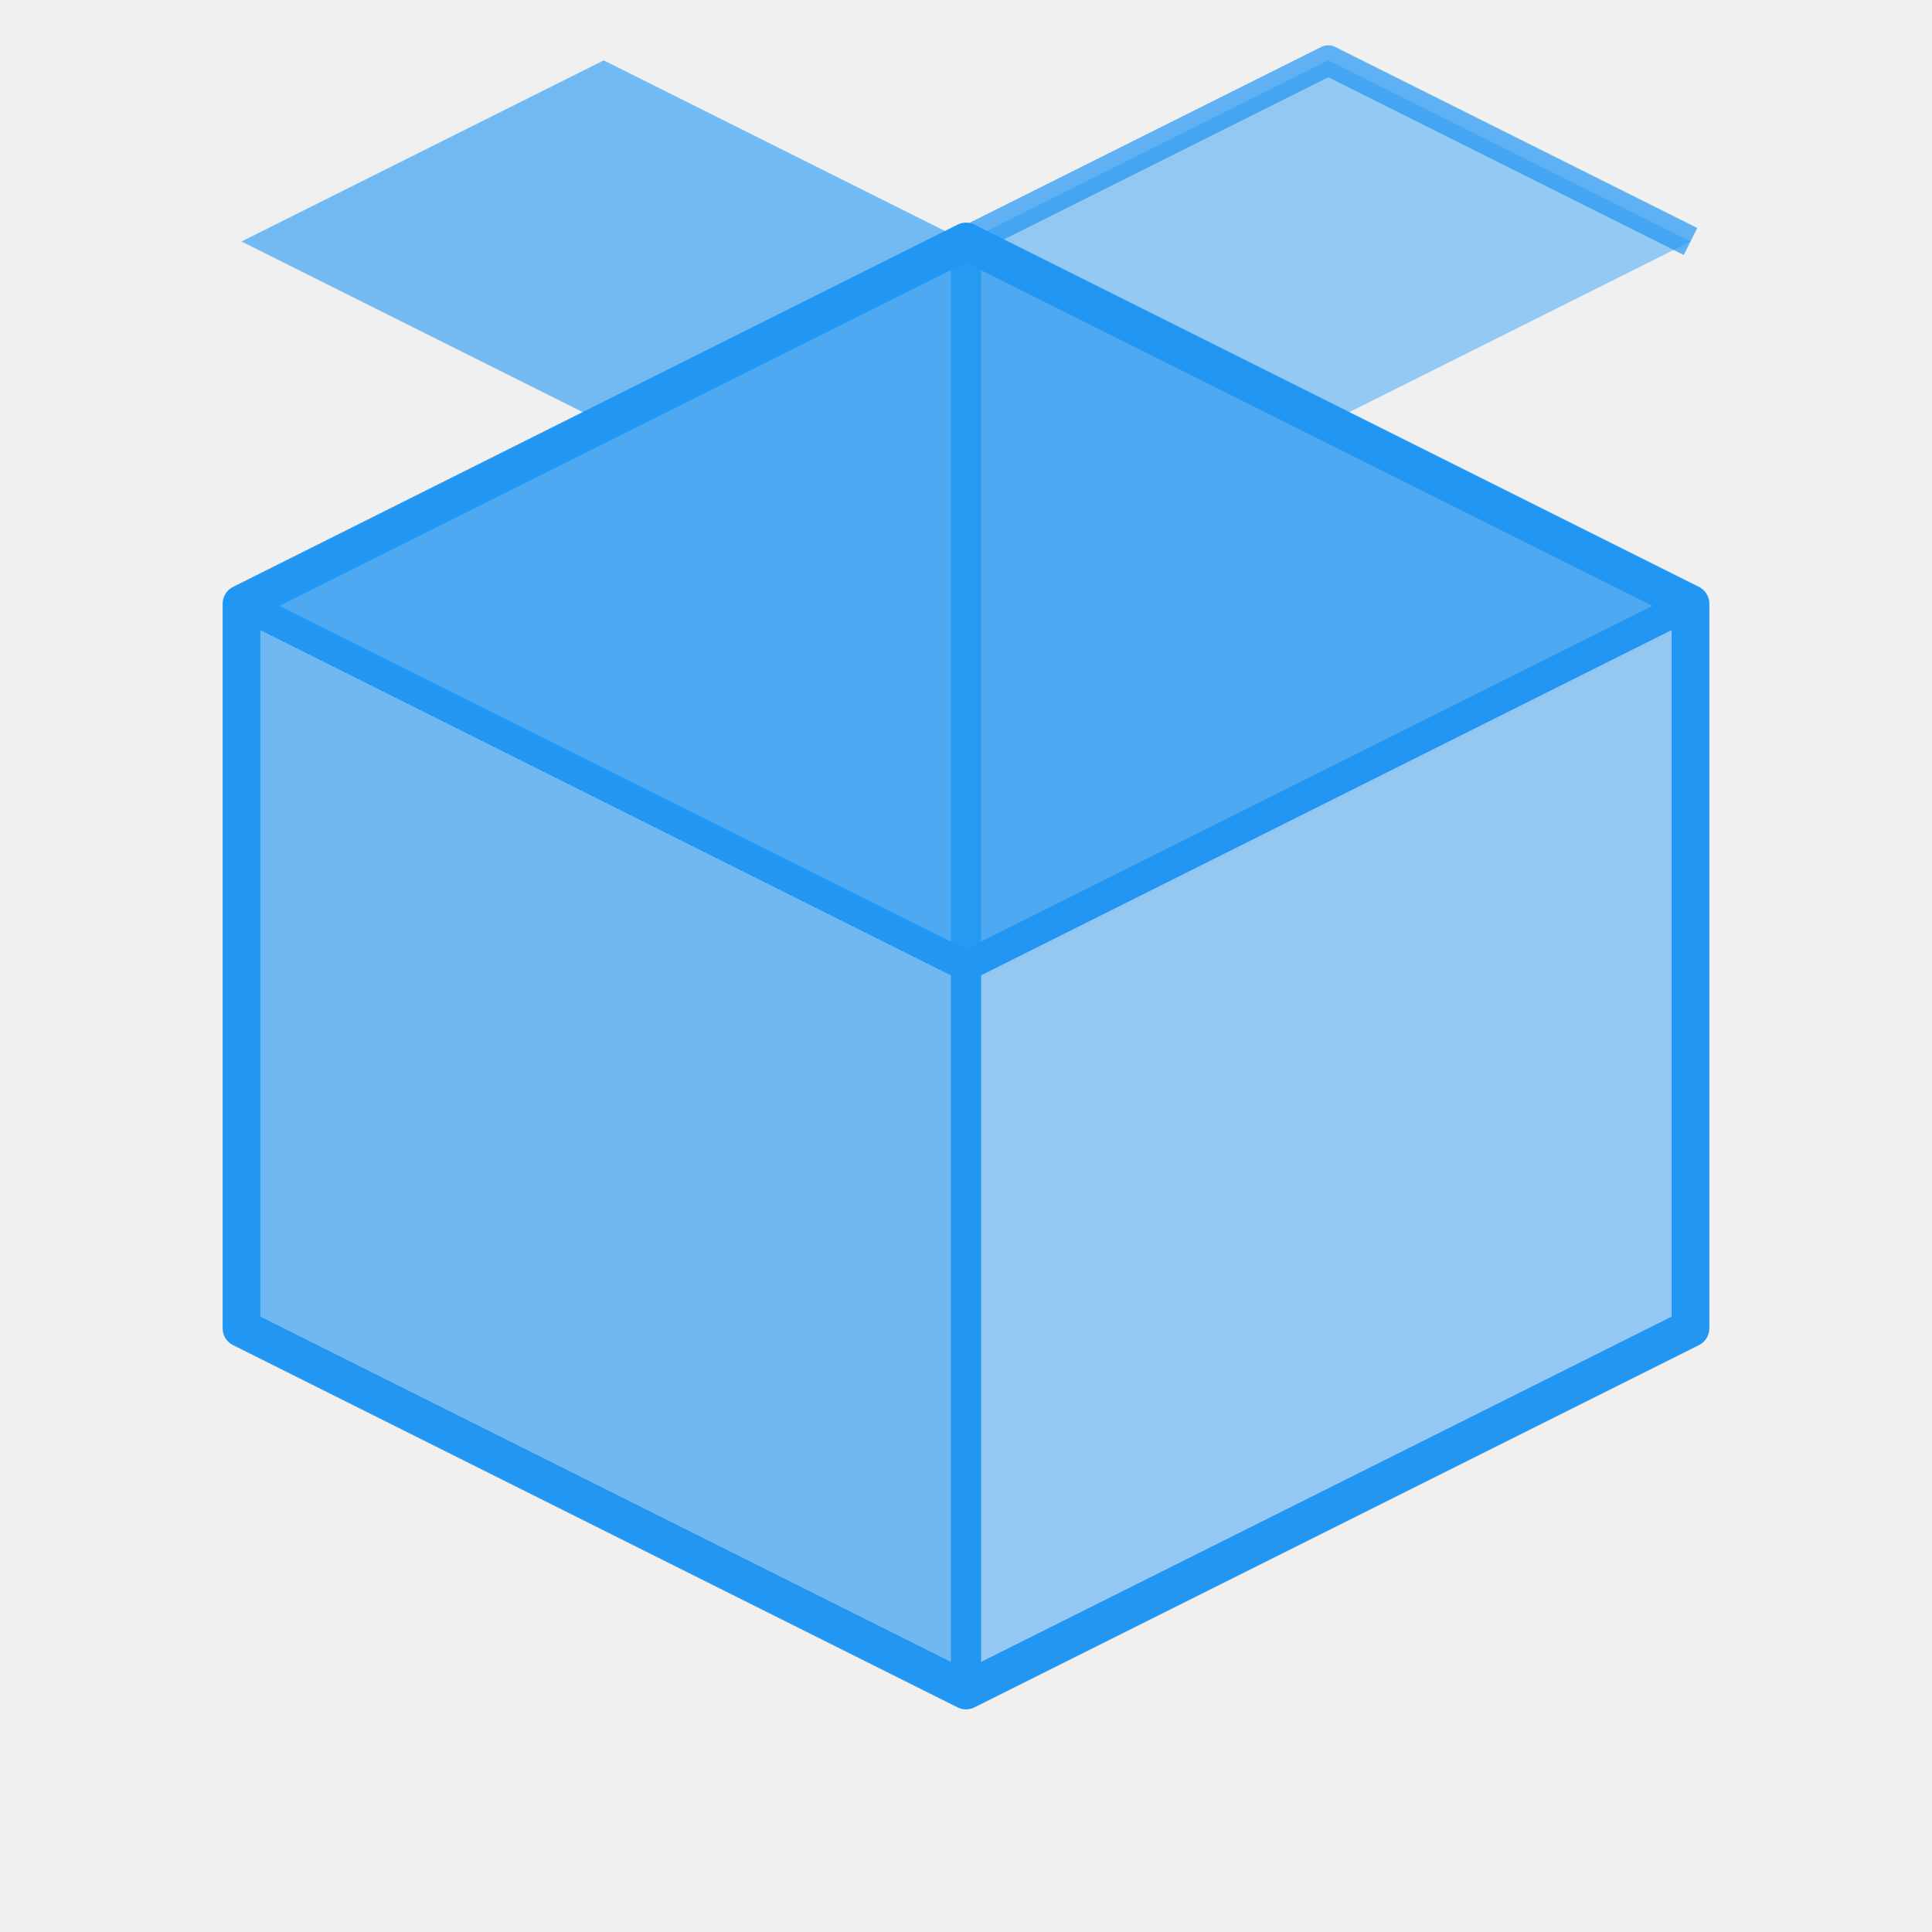
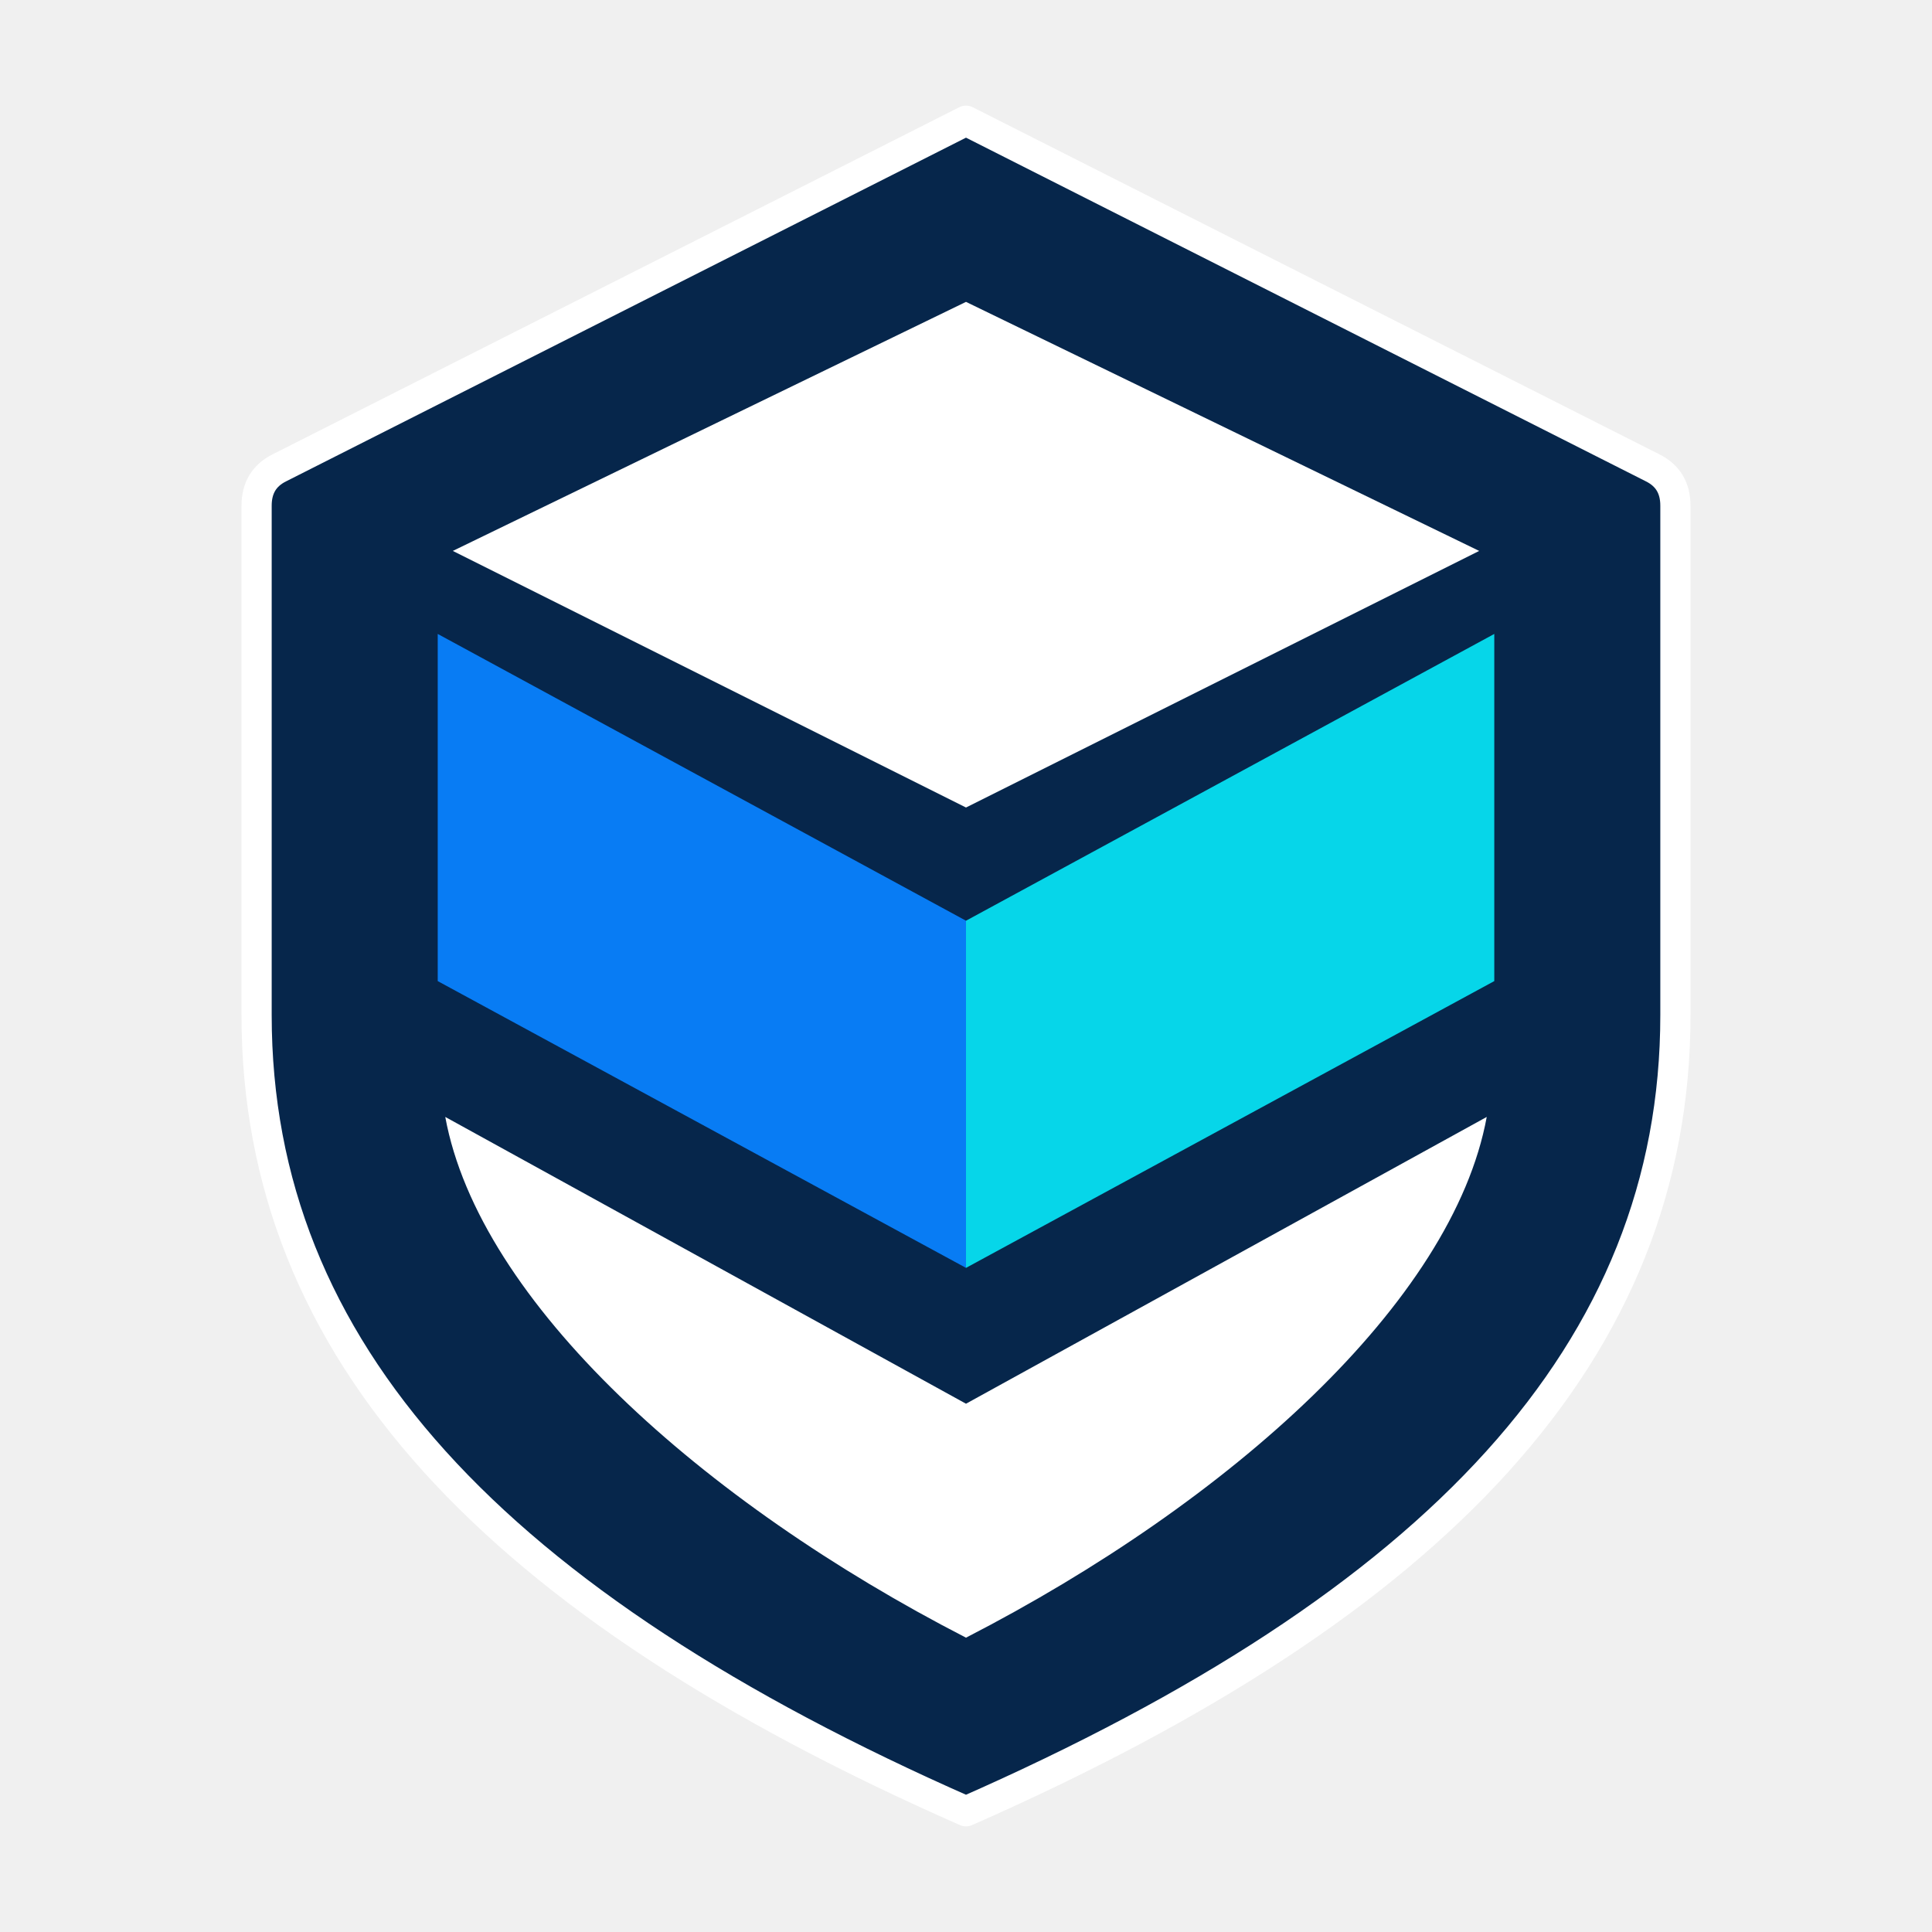
- <svg xmlns="http://www.w3.org/2000/svg" viewBox="0 0 128 128" fill="none">
-   <path d="M64 16L16 40v48l48 24 48-24V40L64 16z" fill="#2196F3" opacity="0.15" />
-   <path d="M16 40l48 24v48L16 88V40z" fill="#2196F3" opacity="0.55" />
-   <path d="M112 40L64 64v48l48-24V40z" fill="#2196F3" opacity="0.35" />
-   <path d="M64 16L16 40l48 24 48-24L64 16z" fill="#2196F3" opacity="0.75" />
-   <path d="M64 16L40 4 16 16l24 12L64 16z" fill="#2196F3" opacity="0.6" />
-   <path d="M64 16l24-12 24 12-24 12L64 16z" fill="#2196F3" opacity="0.45" />
-   <path d="M64 16v48" stroke="#2196F3" stroke-width="2" opacity="0.8" />
-   <path d="M64 16L16 40v48l48 24 48-24V40L64 16z" stroke="#2196F3" stroke-width="2.5" stroke-linejoin="round" fill="none" />
-   <path d="M16 40l48 24 48-24" stroke="#2196F3" stroke-width="2" stroke-linejoin="round" fill="none" />
-   <path d="M64 64v48" stroke="#2196F3" stroke-width="2" fill="none" />
-   <path d="M16 40L40 28 64 16" stroke="#2196F3" stroke-width="2" stroke-linejoin="round" fill="none" opacity="0.7" />
-   <path d="M64 16l24-12 24 12" stroke="#2196F3" stroke-width="2" stroke-linejoin="round" fill="none" opacity="0.7" />
+ <svg xmlns="http://www.w3.org/2000/svg" width="512" height="512" viewBox="0 0 512 512">
+   <path d="M256 32 L438 124 Q444 127 444 134 L444 269 C444 358 381 425 256 480 C131 425 68 358 68 269 L68 134 Q68 127 74 124 Z" fill="#06264B" stroke="#FFFFFF" stroke-width="8" stroke-linejoin="round" stroke-linecap="round" />
+   <path d="M256 80 L392 146 L256 214 L120 146 Z" fill="#FFFFFF" />
+   <path d="M116 168 L256 244 L256 336 L116 260 Z" fill="#087CF4" />
+   <path d="M396 168 L256 244 L256 336 L396 260 Z" fill="#06D6E9" />
+   <path d="M118 296 L256 372 L394 296 C385 345 326 398 256 434 C186 398 127 345 118 296 Z" fill="#FFFFFF" />
</svg>
